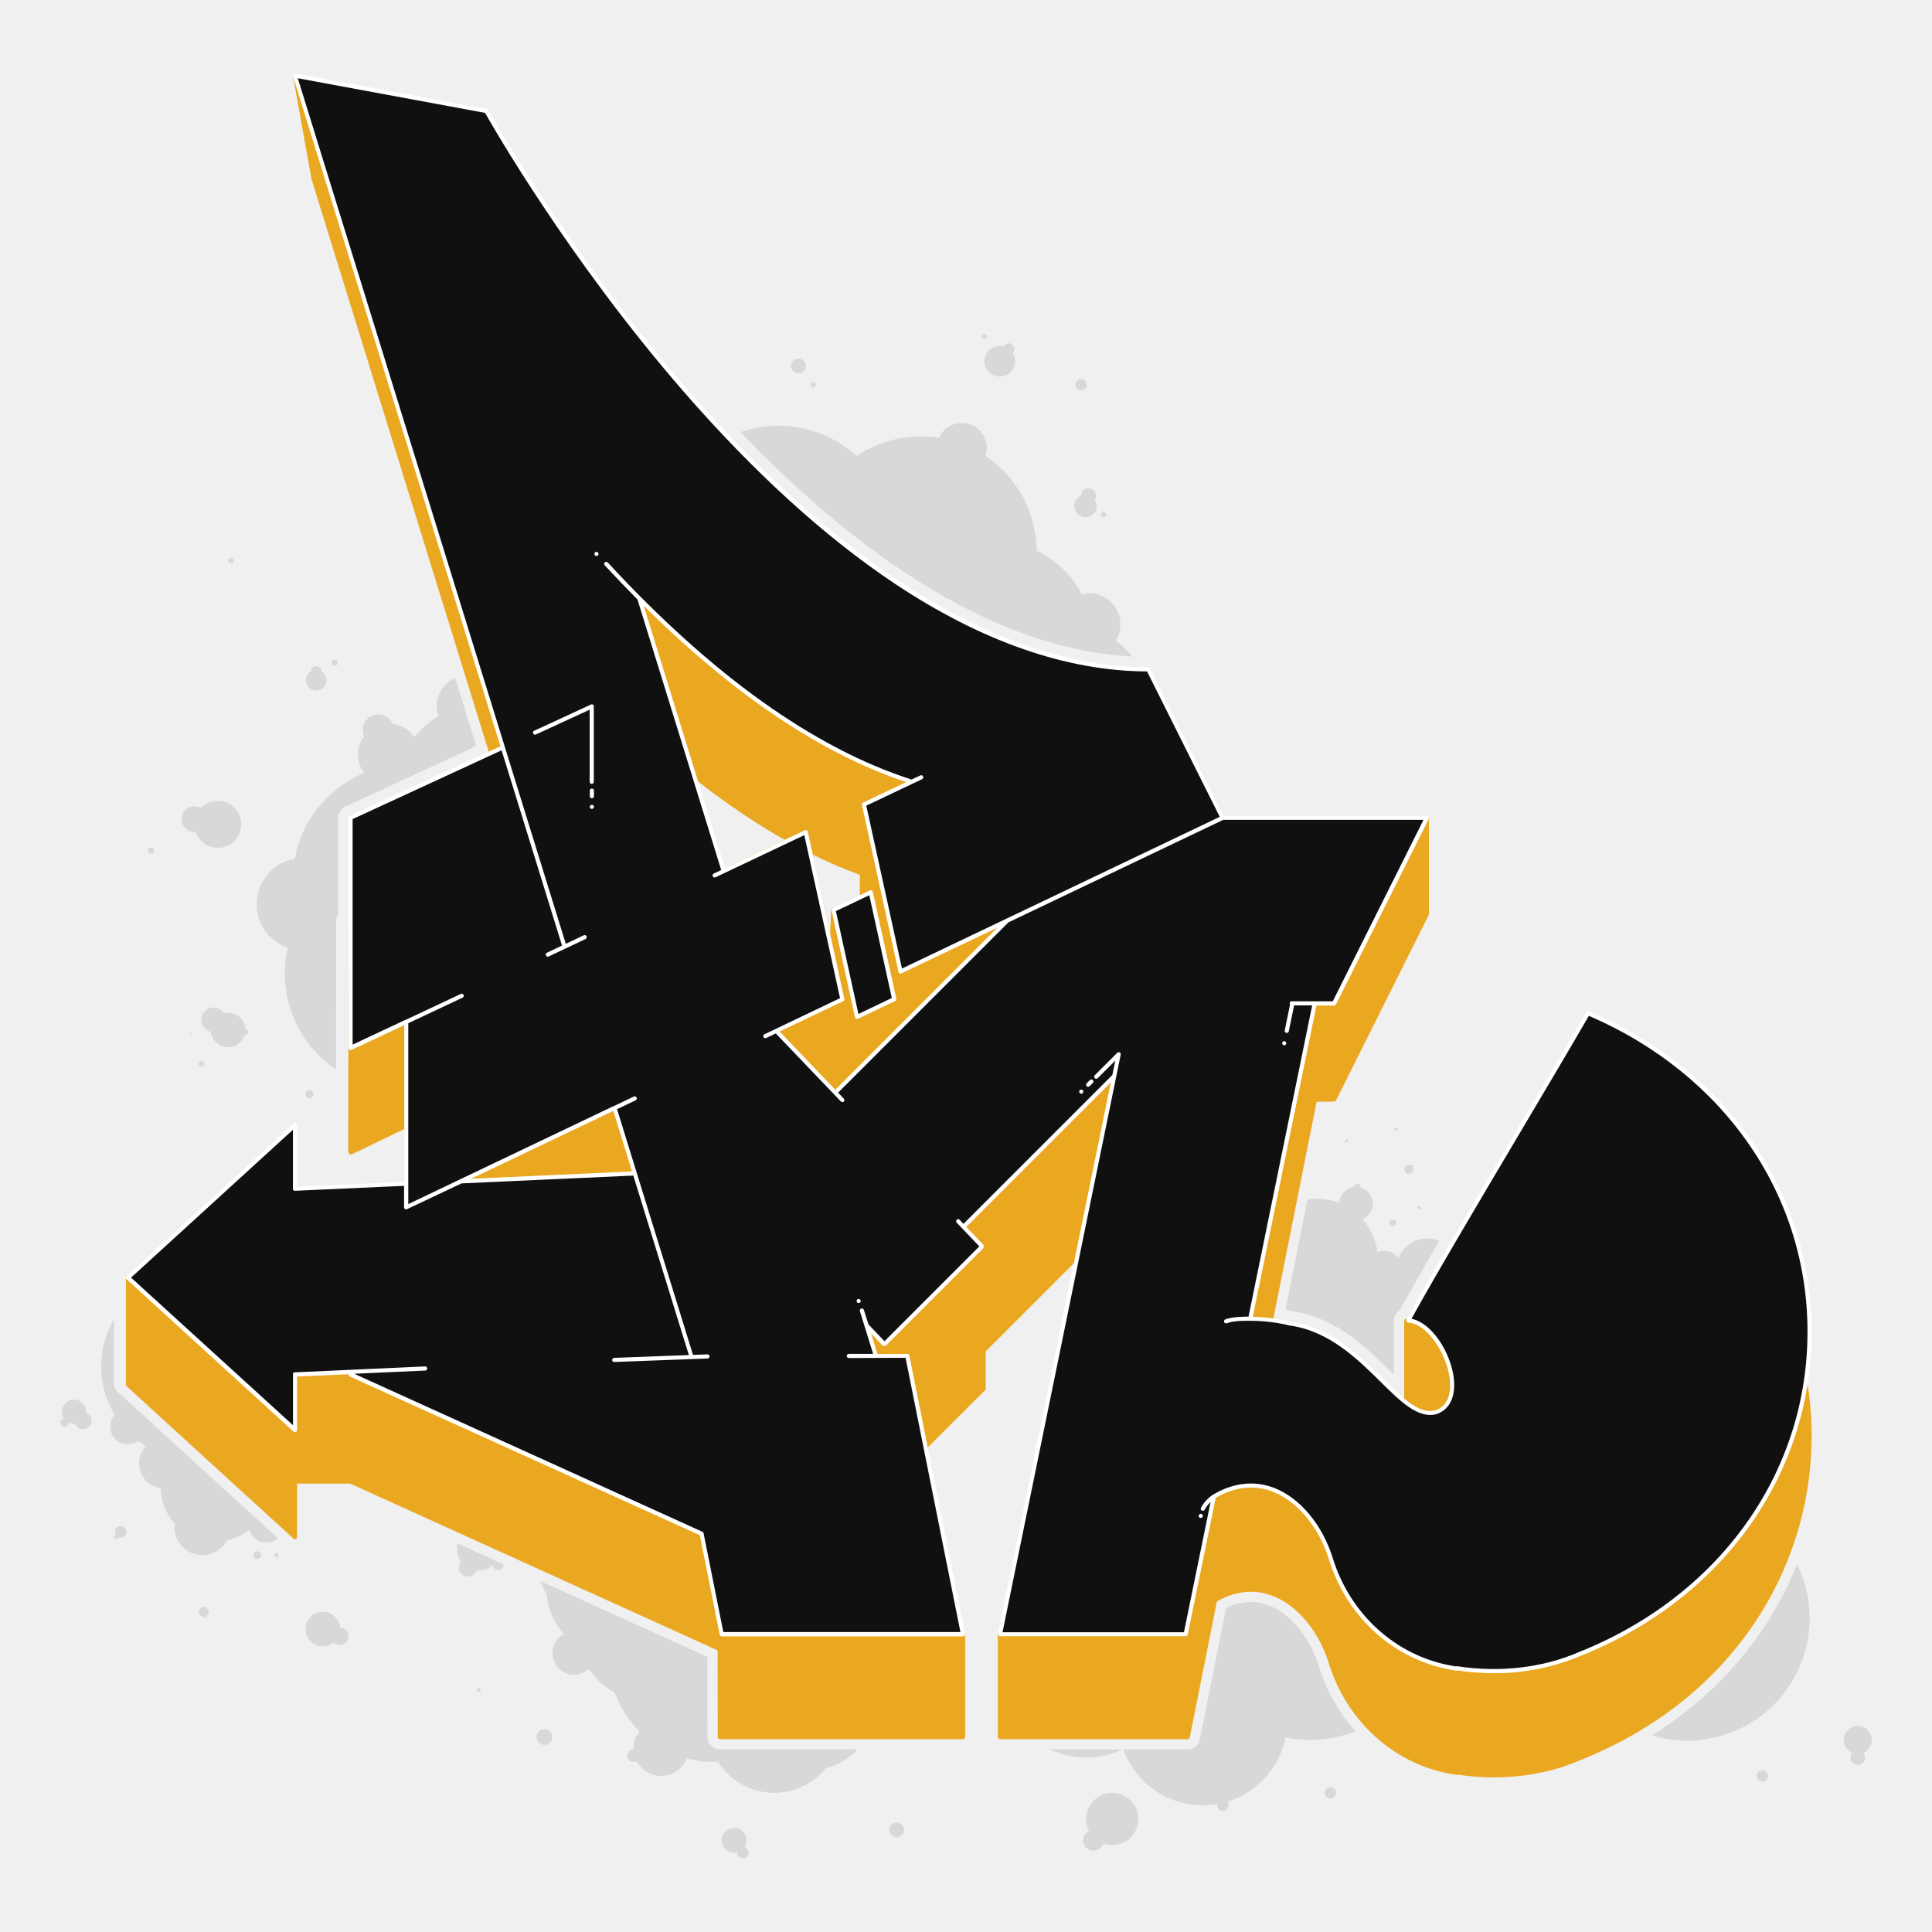
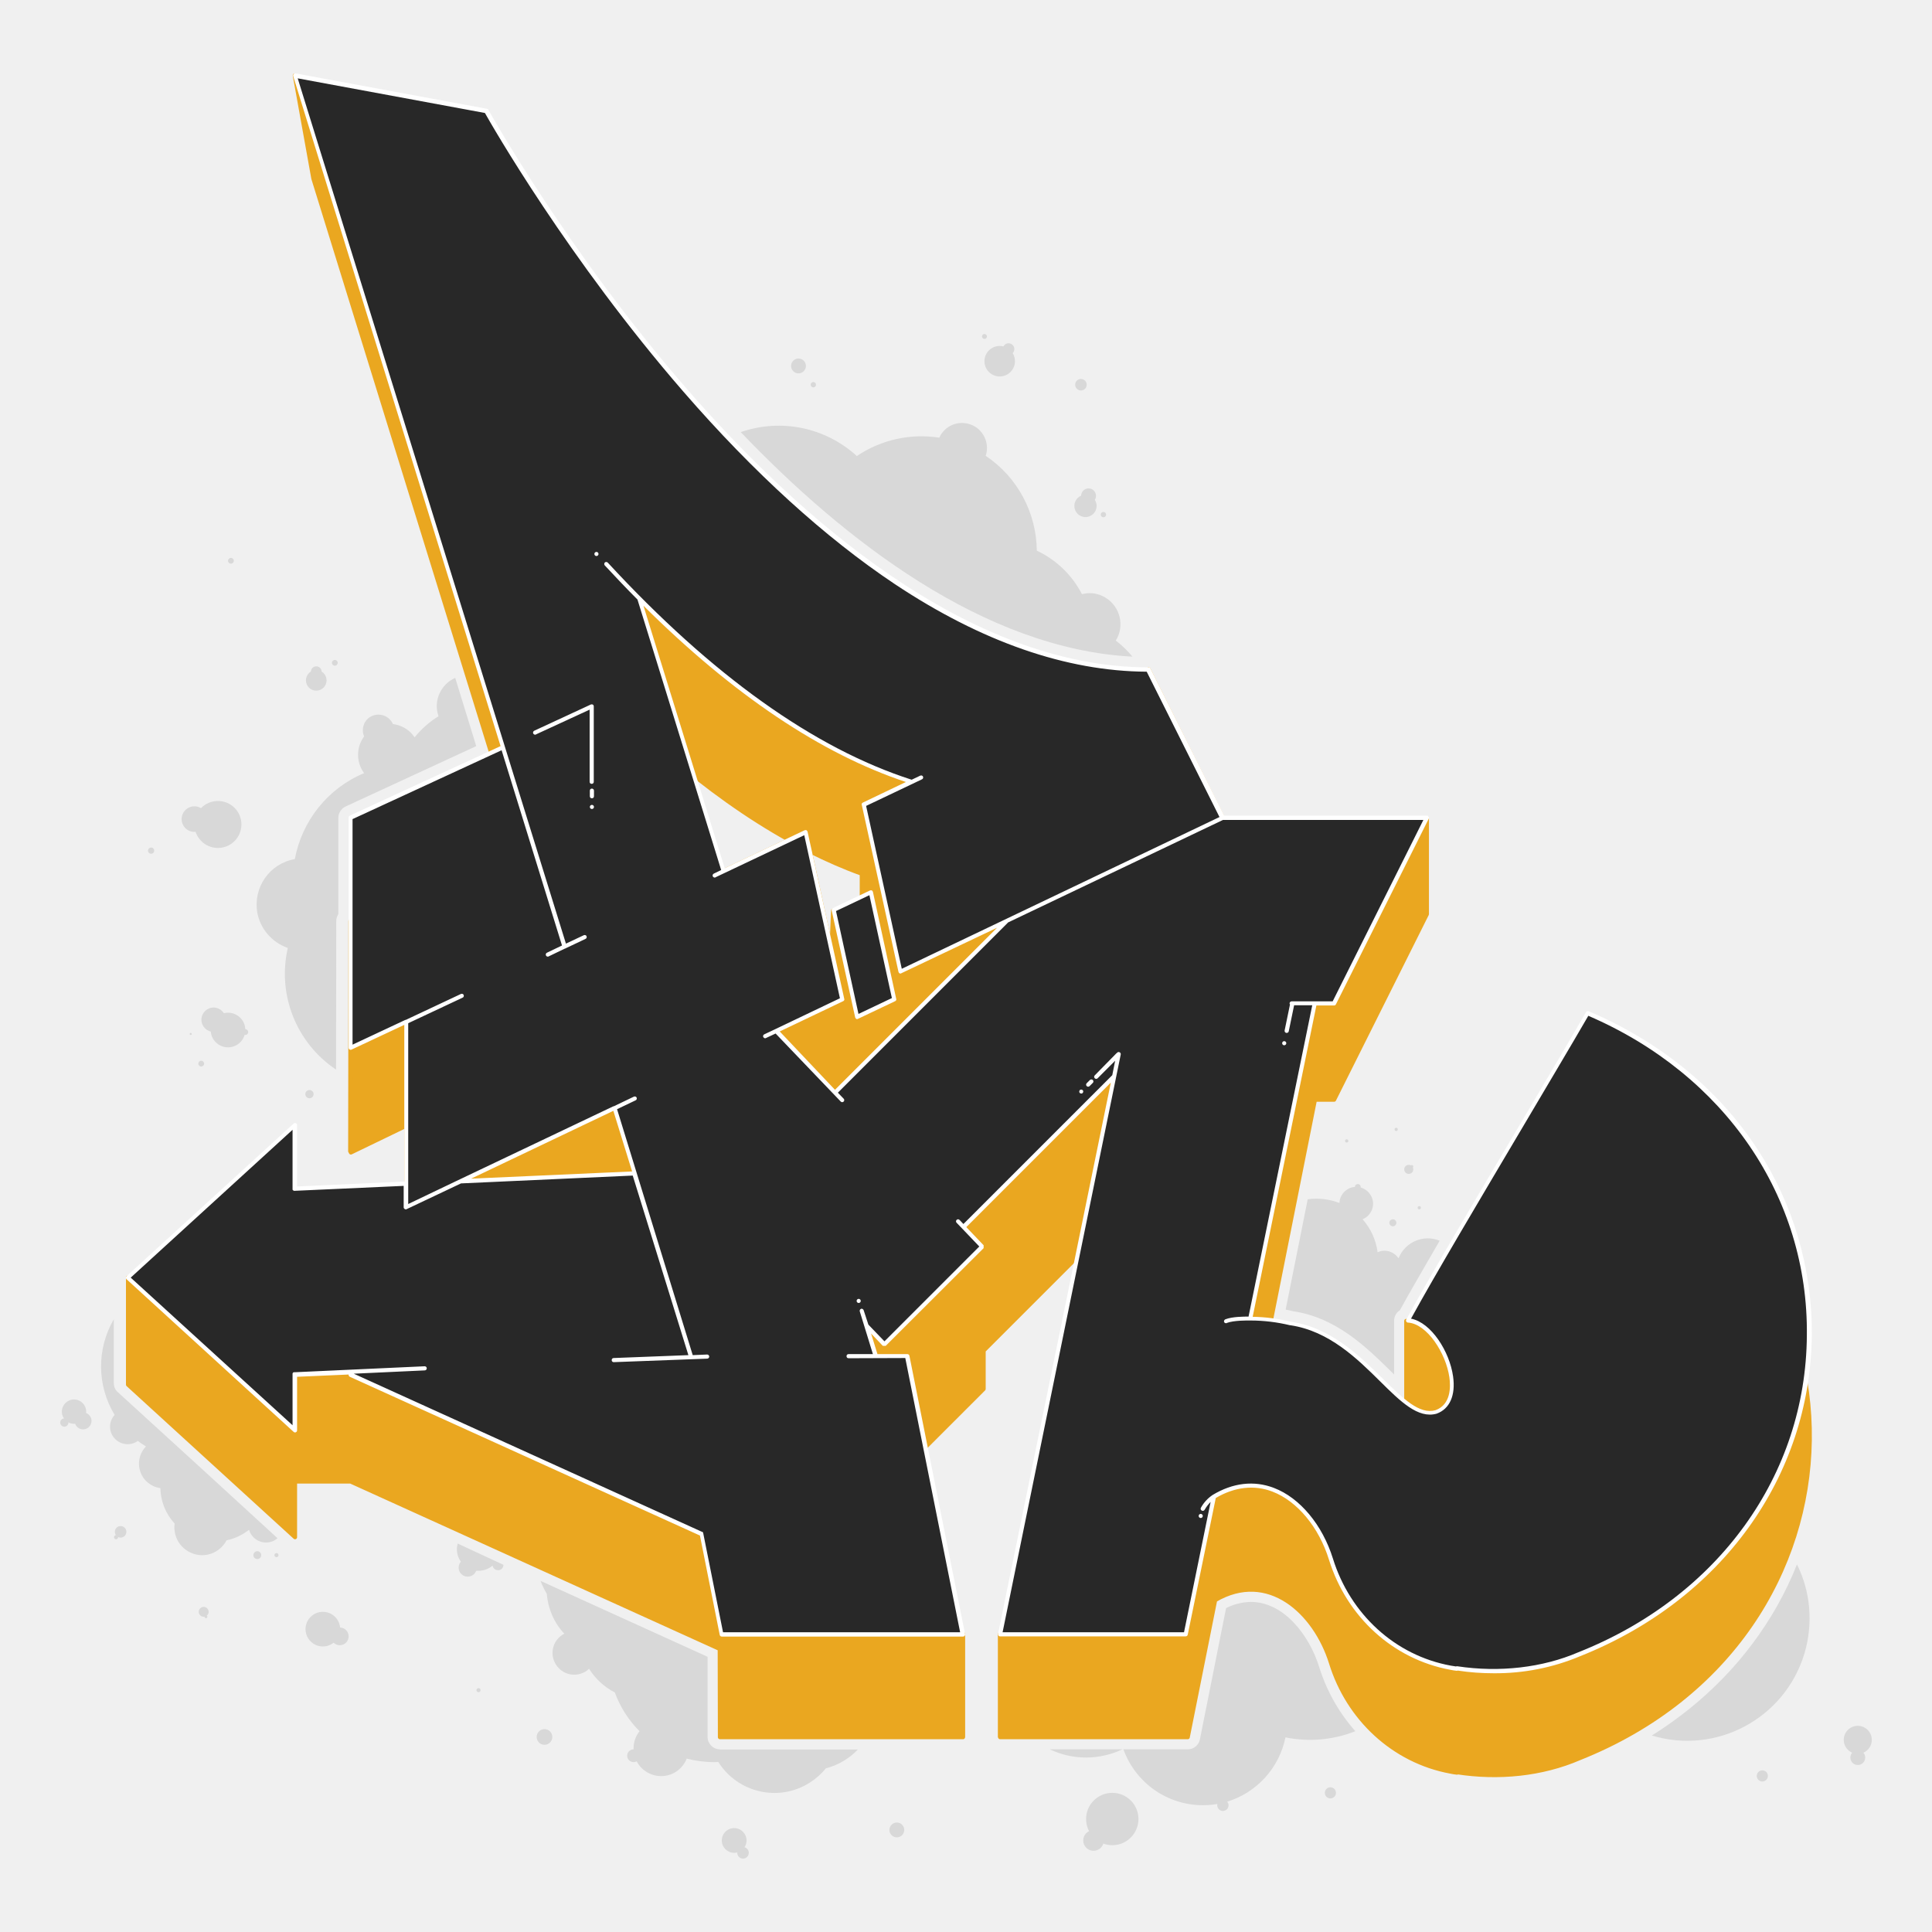
- <svg xmlns="http://www.w3.org/2000/svg" viewBox="0 0 937.11 937.11">
-   <defs>
-     <style>.a{fill:#d8d8d8;}.b{fill:#eaa720;}.c{fill:none;stroke:#eaa720;stroke-linecap:round;stroke-linejoin:round;stroke-width:2px;}.d{fill:#101010;}.e{fill:#fff;}</style>
-   </defs>
-   <circle class="a" cx="683.31" cy="567.23" r="2.16" />
-   <circle class="a" cx="688.38" cy="585.76" r="0.84" />
-   <circle class="a" cx="675.56" cy="593.08" r="1.65" />
-   <circle class="a" cx="653.23" cy="553.41" r="0.76" />
-   <circle class="a" cx="677.21" cy="547.76" r="0.76" />
-   <circle class="a" cx="684.79" cy="565.76" r="0.68" />
-   <path class="a" d="M678.31,610.28a8.13,8.13,0,0,0-10.14-2.9,29.63,29.63,0,0,0-7.33-16,8.16,8.16,0,0,0-.91-15.41,1.45,1.45,0,0,0,0-.3,1.42,1.42,0,1,0-2.84,0v0a8.15,8.15,0,0,0-7.52,7.84,29.82,29.82,0,0,0-15.39-1.76l-10.68,53.54c1.19.24,2.38.5,3.56.79,21,3.09,35.64,17.52,47.41,29.11l1.6,1.58V640.64a6,6,0,0,1,2.85-5.11c4.92-8.92,11.66-20.64,19.26-33.66a15.18,15.18,0,0,0-19.9,8.41Z" />
-   <circle class="a" cx="124.75" cy="754.31" r="1.87" />
-   <circle class="a" cx="134.1" cy="754.31" r="0.99" />
-   <circle class="a" cx="58.5" cy="743.03" r="2.81" />
-   <circle class="a" cx="56.28" cy="745.56" r="0.96" />
-   <circle class="a" cx="35.87" cy="684.72" r="5.87" />
-   <circle class="a" cx="31.24" cy="689.99" r="2.01" />
-   <circle class="a" cx="40.34" cy="689.19" r="4.11" />
-   <circle class="a" cx="98.78" cy="781.79" r="2.43" />
-   <circle class="a" cx="99.86" cy="784.21" r="0.68" />
-   <path class="a" d="M98.54,713l-41.27-37.7a6,6,0,0,1-2-4.43v-31a45.46,45.46,0,0,0,.38,46.44,8.53,8.53,0,0,0,11.35,12.61,46.68,46.68,0,0,0,3.88,2.66,11.94,11.94,0,0,0,7,20.2,26.4,26.4,0,0,0,6.9,17.25,13.45,13.45,0,0,0,25.23,8.09A26.37,26.37,0,0,0,120.92,742a8.49,8.49,0,0,0,13.81,4.06Z" />
-   <circle class="a" cx="526.54" cy="245.43" r="5.44" />
-   <circle class="a" cx="112.01" cy="271.98" r="1.4" />
-   <circle class="a" cx="153.36" cy="330" r="4.98" />
-   <circle class="a" cx="153.36" cy="325.78" r="2.63" />
-   <circle class="a" cx="162.41" cy="321.45" r="1.43" />
-   <circle class="a" cx="105.66" cy="399.86" r="11.38" />
-   <circle class="a" cx="94.28" cy="397.26" r="6.24" />
-   <circle class="a" cx="73.27" cy="412.57" r="1.52" />
-   <circle class="a" cx="110.64" cy="499.58" r="8.4" />
-   <circle class="a" cx="103.57" cy="494.65" r="5.94" />
-   <circle class="a" cx="119.04" cy="500.58" r="1.39" />
-   <circle class="a" cx="97.63" cy="515.93" r="1.39" />
-   <circle class="a" cx="92.49" cy="501.48" r="0.5" />
-   <circle class="a" cx="150.12" cy="530.74" r="2" />
-   <circle class="a" cx="527.95" cy="240.46" r="3.6" />
-   <circle class="a" cx="535.21" cy="249.57" r="1.3" />
-   <circle class="a" cx="477.48" cy="163.17" r="1.2" />
-   <circle class="a" cx="484.92" cy="175.2" r="7.44" />
-   <circle class="a" cx="489.21" cy="169.27" r="2.77" />
-   <circle class="a" cx="524.35" cy="186.6" r="2.77" />
-   <circle class="a" cx="387.26" cy="177.49" r="3.6" />
-   <circle class="a" cx="394.52" cy="186.6" r="1.3" />
-   <path class="a" d="M139.57,459.77a56,56,0,0,0,23.42,59l.09-72.12a6,6,0,0,1,1-3.3V396.65a6,6,0,0,1,3.49-5.45L231,361.92,220.75,328.8a15,15,0,0,0-8.9,14.85,15.5,15.5,0,0,0,.77,3.7A47.48,47.48,0,0,0,201,357.51a15,15,0,0,0-10.5-6.41,7.58,7.58,0,1,0-13.93,6,14.94,14.94,0,0,0,0,17.8A56.12,56.12,0,0,0,143,416.57a22.37,22.37,0,0,0-3.41,43.2Z" />
-   <path class="a" d="M549.29,318.45a48,48,0,0,0-8.1-7.77,15,15,0,0,0-12.72-22.92,14.8,14.8,0,0,0-3.74.49,47.75,47.75,0,0,0-21.91-21.15,55.93,55.93,0,0,0-24.81-46,12.11,12.11,0,0,0-22.53-8.81,56.21,56.21,0,0,0-40,8.93,56,56,0,0,0-56.3-11.61C409.41,262,477.37,314.83,549.29,318.45Z" />
-   <circle class="a" cx="645.32" cy="869.63" r="2.74" />
-   <circle class="a" cx="854.77" cy="861.4" r="2.74" />
-   <circle class="a" cx="901.09" cy="843.94" r="6.79" />
-   <circle class="a" cx="901.09" cy="852.5" r="3.56" />
-   <circle class="a" cx="539.49" cy="882.3" r="12.67" />
-   <circle class="a" cx="530.36" cy="892.65" r="5.04" />
-   <circle class="a" cx="434.95" cy="887.61" r="3.56" />
-   <circle class="a" cx="156.59" cy="790.2" r="8.41" />
-   <circle class="a" cx="164.79" cy="793.65" r="4.29" />
-   <circle class="a" cx="264.08" cy="842.54" r="3.81" />
-   <circle class="a" cx="356.1" cy="892.65" r="6.04" />
-   <circle class="a" cx="360.38" cy="898.69" r="2.78" />
-   <circle class="a" cx="232.13" cy="819.76" r="1" />
-   <path class="a" d="M509.22,848.54a41,41,0,0,0,35.17,0Z" />
-   <path class="a" d="M639.81,808.39c-4.69-15.11-17-31.37-33.11-31.37a27.28,27.28,0,0,0-12,3L582,843.71a6,6,0,0,1-5.89,4.83H544.88a41,41,0,0,0,38.54,27.11,41.92,41.92,0,0,0,7.13-.63,2.59,2.59,0,0,0-.08.63,2.74,2.74,0,1,0,4.82-1.76,41,41,0,0,0,28.28-31.15,59.37,59.37,0,0,0,33.86-3A84.81,84.81,0,0,1,639.81,808.39Z" />
-   <path class="a" d="M349.17,848.54a6,6,0,0,1-6-6l-.05-38.88-81-36.75a31.74,31.74,0,0,0,3,6.19,32,32,0,0,0,8.5,19.39,10.52,10.52,0,1,0,12.06,17A32.22,32.22,0,0,0,298.16,821a51,51,0,0,0,12,18.75,13.29,13.29,0,0,0-2.89,8.29c0,.15,0,.3,0,.45h0a3.07,3.07,0,1,0,0,6.14,3,3,0,0,0,1.51-.42,13.34,13.34,0,0,0,24.26-1.3,51.44,51.44,0,0,0,13.16,1.72c.7,0,1.4,0,2.09-.06a32.15,32.15,0,0,0,52.24,3.09A32.2,32.2,0,0,0,416,848.54Z" />
-   <path class="a" d="M222,748.69a10.32,10.32,0,0,0-.36,2.68,10.46,10.46,0,0,0,1.93,6.06,4.42,4.42,0,1,0,7.51,4.41c.36,0,.72,0,1.08,0A10.48,10.48,0,0,0,239,759.3a2.69,2.69,0,0,0,5.34-.43h0Z" />
-   <path class="a" d="M861.88,779.11c-14.38,25.37-35,46.62-60.67,62.66a59.4,59.4,0,0,0,70.46-83.06A167.43,167.43,0,0,1,861.88,779.11Z" />
-   <path class="b" d="M770.26,541.92c-14.69,25.56-44.92,75.84-67.27,114.15l-9.67-11.53-7.89-3.9H682.1v41.49a4.62,4.62,0,0,1,1,0l4.16,1.36c-1.51,2.69-2.9,5.2-4.16,7.49,16,1.09,30.82,38.19,13.6,44.45-18,5.07-34.8-37.72-70.63-42.87h0a80.19,80.19,0,0,0-19.57-2.4l31.31-156.88h9.3l45-90v-46.6L665.76,410l-4.42,33.24H585.72l7.36-3.51L575.69,405l17.39-8.3-36-72-76.63,36.4C391.45,330.36,313.1,239,266,173.2L245,103.83,161.65,88.42,143.08,36.65l9,50L252.14,409.91l-83.06,36.71-.15,112,.21.41,27.94-13v80.1l-54,2.45V597.68l-40.5,37-12.3,10.8L61.32,619v51.91l41.26,37.7,40.5,37v-27h27l179,81.23.06,42.75H468.06V792.45l-15.11,0-22-72.73,45.4-45.38-9.07-9.5h0l9.07,9.5.72-.74V655.09l57-57L494.32,792.49l-10.22,0,0,50h0l0,.12h92l13.27-66.48c25.7-15,48.53,5.83,56.21,30.55,8.35,26.92,30.29,47.63,58,52.72,1,.19,2.05.36,3.07.52l0-.19c20.12,3.1,41.08,1.09,59.38-6.83h0C912.78,794.38,915.73,603.84,770.26,541.92ZM400.14,489.25l-.1-.47,3.31-1.58v.42ZM344.28,707.6l-3.2-1.45v-8.89Zm78.64-239.74-.52-2.4-.93.45-18.12-24.33v19.26l-10.53-48.1a231.53,231.53,0,0,0,25.24,10.9v14.67l2.26.82,7.84,35.76Zm-40.13-60.42-40.32,19.15L324.17,366C342.81,381.92,362.44,396.13,382.79,407.44ZM268.22,461.86,257.33,467V426.67Zm27,120,15,15.71,7.13,23-114.2,5.19ZM390,584,377.5,542.63l27.85-13.29,4.23,2.41,26.7-15-.17-5.62.69,3.15,102.28-48.82v1l-.32-.32L405.12,599.8Z" />
-   <path class="c" d="M476.39,674.39l.72-.74V655.09l57-57L494.32,792.49l-9.23,0,0,50h0l0,.11h91l13.27-66.48c25.7-15,48.53,5.83,56.21,30.55,8.35,26.92,30.29,47.63,58,52.72,1,.19,2.05.36,3.07.52l0-.19c20.12,3.1,41.08,1.09,59.38-6.83h0c146.75-58.45,149.7-249,4.23-310.91-14.69,25.56-44.92,75.84-67.27,114.15l-9.67-11.53-7.89-3.9H682.1v41.49a4.62,4.62,0,0,1,1,0l4.16,1.36c-1.51,2.69-2.9,5.2-4.16,7.49,16,1.09,30.82,38.19,13.6,44.45-18,5.07-34.8-37.72-70.63-42.87h0a80.19,80.19,0,0,0-19.57-2.4l31.31-156.88h9.3l45-90v-46.6L665.76,410l-4.42,33.24H585.72l7.36-3.51L575.69,405l17.39-8.3-36-72-76.63,36.4C391.45,330.36,313.1,239,266,173.2L245,103.83,161.65,88.42,143.08,36.65l9,50L252.14,409.91l-82,36.71-.15,112,.21.41,26.89-13v80.1l-54,2.45V597.68l-40.5,37-12.3,10.8L62.08,619.7v51.92l40.5,37,40.5,37v-27h27l179,81.23.06,42.75H467.08V792.45l-14.13,0-22-72.73,45.4-45.38M400.14,489.25l-.1-.47,3.31-1.58v.42ZM344.28,707.6l-3.2-1.45v-8.89Zm78.64-239.74-.52-2.4-.93.45-17.35-24.33-.77,19.26-10.53-48.1a231.53,231.53,0,0,0,25.24,10.9v14.67l2.26.82,7.84,35.76Zm-40.13-60.42-40.32,19.15L324.17,366C342.81,381.92,362.44,396.13,382.79,407.44ZM268.22,461.86,257.33,467V426.67Zm27,120,15,15.71,7.13,23-114.2,5.19ZM390,584,377.5,542.63l27.85-13.29,4.23,2.41,26.7-15-.17-5.62.69,3.15,102.28-48.82v1l-.32-.32L405.12,599.8Z" />
-   <path class="d" d="M770.26,491.44c-20,34.72-68.57,115-87.18,149,16,1.08,30.82,38.18,13.6,44.44-18,5.07-34.8-37.72-70.63-42.87h0a80,80,0,0,0-19.66-2.4l31.29-153h9.41l45-90h-99l-36-72C386.08,324.65,236,53.83,236,53.83L143.08,36.65,244,362.55l-73.88,34.1v112l27-12.7v78.28l-54,2.46V545.76l-40.5,37-40.5,37,81,73.95v-27l27-1.23v1.23L340.33,743.9l9.75,48.75h117l-27-135H424.86l-4.61-14.74,8.68,9.09,47.46-47.45-9.07-9.5,73.14-73.14L485.08,792.65h90l13.65-66.74c25.95-15.63,49.08,5.31,56.81,30.23,8.35,26.91,30.29,47.62,58,52.71,1,.19,2.05.36,3.07.52l0-.18c20.12,3.09,41.08,1.09,59.38-6.84h0C912.78,743.9,915.73,553.37,770.26,491.44ZM223.61,573l74.48-35.55,9.82,31.72Zm181.51-43L376.5,500l32.08-15.31-17.76-81.08L351.28,422.4,309.89,290.05c39.31,39.55,84.51,73.87,132.35,89.15l-23.2,11,17.76,81,51.75-24.7Z" />
-   <polygon class="d" points="422.4 432.79 404.33 441.37 415.7 493.26 433.76 484.64 422.4 432.79" />
-   <path class="e" d="M287.62,341.8a1,1,0,0,0-1-.06l-27.44,12.67a1,1,0,1,0,.84,1.81l26-12v35a1,1,0,0,0,2,0V342.65A1,1,0,0,0,287.62,341.8Z" />
-   <path class="e" d="M852.32,557.2c-18.86-28.91-47.11-52-81.67-66.68a1,1,0,0,0-1.26.43c-7.79,13.55-20,34.21-33,56.08-20.07,33.85-42.83,72.22-54.17,93a1,1,0,0,0,.8,1.47c9.29.64,18.42,14.79,20.08,26.54.68,4.8.71,13.26-6.68,16-7.83,2.2-15.59-5.46-25.42-15.14-11.28-11.12-25.32-25-44.8-27.76h0a81.63,81.63,0,0,0-18.55-2.39l30.89-151h8.59a1,1,0,0,0,.9-.56l45-90a1,1,0,0,0-.05-1,1,1,0,0,0-.85-.47H593.7L558,324.2a1,1,0,0,0-.9-.55c-88,0-170.29-73.44-223.88-135C275,121.76,237.26,54,236.88,53.35l0,0c0-.06-.09-.11-.13-.16a1.42,1.42,0,0,0-.13-.12.6.6,0,0,0-.16-.08.56.56,0,0,0-.2-.08.05.05,0,0,0,0,0L143.26,35.66a1,1,0,0,0-.93.32,1,1,0,0,0-.2,1L242.74,362l-73.08,33.73a1,1,0,0,0-.58.91v111.7a1,1,0,0,0,1,1,1.07,1.07,0,0,0,.43-.09l25.57-12v76l-52,2.36V545.76a1,1,0,0,0-.59-.91,1,1,0,0,0-1.08.17l-81,74a1,1,0,0,0,0,1.47l81,73.95a1,1,0,0,0,.67.26,1,1,0,0,0,.41-.09,1,1,0,0,0,.59-.91v-26l25-1.13v.18a1,1,0,0,0,.59.91l169.78,77,9.65,48.24a1,1,0,0,0,1,.81h117a1,1,0,0,0,.78-.37,1,1,0,0,0,.2-.83l-27-135a1,1,0,0,0-1-.8h0l-14.48.05-3.09-10,5.7,6h1.43l47.46-47.44v-1.4l-8.4-8.79,70.1-70.1L484.1,792.45a1,1,0,0,0,1,1.2h90a1,1,0,0,0,1-.8l13.56-66.29c9.14-5.39,18.66-6.46,27.54-3.08,12,4.58,22.54,17.21,27.42,32.95,8.65,27.87,31.18,48.33,58.79,53.41,1,.19,2.06.36,3.09.52a.94.94,0,0,0,.62-.1,118.1,118.1,0,0,0,17.45,1.3,106,106,0,0,0,41.87-8.28C834.89,776,877.93,716.43,878.73,647.79A161.68,161.68,0,0,0,852.32,557.2ZM765.64,801.43c-17.38,7.53-38.27,9.94-58.83,6.77a1,1,0,0,0-.58.1c-.83-.13-1.66-.28-2.49-.43-26.89-4.94-48.82-24.88-57.25-52-5.06-16.32-16-29.43-28.61-34.22-9.61-3.66-19.86-2.47-29.66,3.43a17.7,17.7,0,0,0-5.68,6.22,1,1,0,1,0,1.75,1,16.6,16.6,0,0,1,2.9-3.79l-12.92,63.2h-88L543.6,511.56a1,1,0,0,0-.78-1.18,1,1,0,0,0-1.06.5,1.37,1.37,0,0,0-.2.13L531,521.57a1,1,0,0,0,0,1.41,1,1,0,0,0,.71.3,1,1,0,0,0,.71-.3l8.55-8.55-1.43,7-72.21,72.21-1.87-2a1,1,0,0,0-1.42,0,1,1,0,0,0,0,1.41l2.6,2.72h0l8.38,8.78-46,46-7.76-8.13L419,635.37a1,1,0,0,0-1.25-.66,1,1,0,0,0-.66,1.25l6.42,20.75-11.8,0a1,1,0,0,0,0,2h0l27.54-.1,26.6,133h-115l-9.59-47.95a.15.15,0,0,0,0-.07.64.64,0,0,0-.08-.19.86.86,0,0,0-.1-.16.46.46,0,0,0-.12-.12.75.75,0,0,0-.18-.13l-.06,0L171.83,666.34l34.45-1.56a1,1,0,0,0-.09-2L143,665.65a1,1,0,0,0-.17,0,1.17,1.17,0,0,0-.2,0l-.15.1a1.67,1.67,0,0,0-.16.12,1.3,1.3,0,0,0-.1.15.75.75,0,0,0-.1.17.65.65,0,0,0,0,.2.85.85,0,0,0,0,.17v24.73L63.57,619.7,142.08,548v28.64s0,0,0,0a1.46,1.46,0,0,0,0,.2.94.94,0,0,0,0,.16,1.22,1.22,0,0,0,.12.19l.1.12a.72.72,0,0,0,.2.14l.11.07a1,1,0,0,0,.38.08h0l53-2.41v10.41a1,1,0,0,0,.47.84.94.94,0,0,0,.53.16.91.91,0,0,0,.43-.1L223.86,574l83.32-3.79,26.95,87.06-36.2,1.36a1,1,0,0,0-1,1,1,1,0,0,0,1,1h0l45.29-1.7a1,1,0,1,0-.08-2l-7,.26L299.3,538l9-4.31a1,1,0,0,0-.86-1.81l-9.82,4.69-.06,0-.07,0-74.35,35.48h0l-25.1,12V496.31l26.36-12.41a1,1,0,0,0-.85-1.81l-26.78,12.6-.08,0h-.07l-25.58,12V397.29l72.26-33.35,29.31,94.7-7.32,3.48a1,1,0,0,0,.43,1.91,1.12,1.12,0,0,0,.43-.1l7.9-3.75.08,0a.92.92,0,0,0,.35-.19l9.54-4.53a1,1,0,0,0,.47-1.33,1,1,0,0,0-1.33-.48l-8.72,4.15-130-419.85,90.84,16.8c3.22,5.72,40.35,70.85,96.3,135.17,34.25,39.37,68.75,70.75,102.55,93.26,42.1,28,83.22,42.34,122.24,42.49l35.27,70.53L437.5,469.79l-17.31-79,27.08-12.86a1,1,0,0,0-.86-1.81l-4.24,2c-47.28-15.19-96.87-50.61-147.39-105.29a1,1,0,0,0-1.47,1.36q8,8.61,15.89,16.58L349.82,422l-3.55,1.69a1,1,0,1,0,.86,1.8l43-20.41,17.33,79.07-31.37,15h0l-5.32,2.54a1,1,0,0,0,.43,1.9,1.07,1.07,0,0,0,.43-.09l4.67-2.23,31.58,33a1,1,0,0,0,.72.31,1,1,0,0,0,.69-.28,1,1,0,0,0,0-1.41L406.52,530l82.62-82.62,104.17-49.71h97.15l-44,88H626.53a1,1,0,0,0-.8,1.57l-2.58,12.6a1,1,0,0,0,.78,1.17l.2,0a1,1,0,0,0,1-.8l2.57-12.57h8.77l-30.88,151c-2.15,0-7.8,0-11.18,1.31a1,1,0,1,0,.72,1.86c3.43-1.33,9.86-1.19,11.06-1.16h0a.75.75,0,0,0,.21,0h.3A79.7,79.7,0,0,1,625.8,643a1.07,1.07,0,0,0,.25,0c18.76,2.76,32.49,16.3,43.53,27.18C679.47,680,688,688.39,697,685.85c6.42-2.33,9.35-8.94,8.05-18.13-1.71-12.13-10.62-26.11-20.41-28.05,11.55-21,33.78-58.47,53.44-91.62,12.73-21.47,24.77-41.76,32.58-55.34,66.23,28.54,106.84,87.87,106.05,155.06C875.94,715.58,833.38,774.45,765.64,801.43ZM297.48,538.84l9.09,29.37-78.08,3.55Zm80.7-38.52L409,485.61a1,1,0,0,0,.55-1.12L391.8,403.41a1,1,0,0,0-.54-.68,1,1,0,0,0-.87,0l-38.75,18.4L312.23,293.81c43.53,43.16,86.26,71.88,127.33,85.55l-20.94,9.95a1,1,0,0,0-.55,1.12l17.75,81a1,1,0,0,0,.54.69,1.13,1.13,0,0,0,.44.1,1,1,0,0,0,.43-.1L483.73,450l-78.59,78.59Z" />
-   <circle class="e" cx="287.08" cy="391.37" r="1" />
-   <circle class="e" cx="416.49" cy="631.04" r="1" />
-   <path class="e" d="M524.2,528.52a1,1,0,0,0,.53,1.93,1,1,0,0,0,.7-1.23A1,1,0,0,0,524.2,528.52Z" />
-   <circle class="e" cx="622.91" cy="506.02" r="1" />
-   <circle class="e" cx="289.32" cy="268.68" r="1" />
-   <path class="e" d="M287.08,382.46a1,1,0,0,0-1,1v2.74a1,1,0,0,0,2,0v-2.74A1,1,0,0,0,287.08,382.46Z" />
-   <path class="e" d="M528.71,523.83l-1.6,1.6a1,1,0,0,0,0,1.41,1,1,0,0,0,1.41,0l1.6-1.6a1,1,0,0,0-1.41-1.41Z" />
-   <circle class="e" cx="582.42" cy="735.28" r="1" />
-   <path class="e" d="M423.37,432.58a1,1,0,0,0-.53-.69,1,1,0,0,0-.87,0l-18.07,8.58a1,1,0,0,0-.55,1.11l11.37,51.9a1,1,0,0,0,.54.68,1,1,0,0,0,.44.1,1,1,0,0,0,.43-.09l18.06-8.62a1,1,0,0,0,.55-1.12Zm-7,59.24-10.93-49.89,16.21-7.7,10.92,49.85Z" />
+ <svg xmlns="http://www.w3.org/2000/svg" version="1.1" id="Layer_1" x="0px" y="0px" viewBox="0 0 937.1 937.1" style="enable-background:new 0 0 937.1 937.1;" xml:space="preserve">
+   <style type="text/css">
+ 	.st0{fill:#D8D8D8;}
+ 	.st1{fill:#EAA720;}
+ 	.st2{fill:none;stroke:#EAA720;stroke-width:2;stroke-linecap:round;stroke-linejoin:round;}
+ 	.st3{fill:#282828;}
+ 	.st4{fill:#FFFFFF;}
+ </style>
+   <circle class="st0" cx="683.3" cy="567.2" r="2.2" />
+   <circle class="st0" cx="688.4" cy="585.8" r="0.8" />
+   <circle class="st0" cx="675.6" cy="593.1" r="1.7" />
+   <circle class="st0" cx="653.2" cy="553.4" r="0.8" />
+   <circle class="st0" cx="677.2" cy="547.8" r="0.8" />
+   <circle class="st0" cx="684.8" cy="565.8" r="0.7" />
+   <path class="st0" d="M678.3,610.3c-2.2-3.3-6.5-4.6-10.1-2.9c-0.8-6-3.3-11.5-7.3-16c4.2-1.7,6.2-6.5,4.5-10.6  c-1-2.3-2.9-4.1-5.4-4.8c0-0.1,0-0.2,0-0.3c0-0.8-0.6-1.4-1.4-1.4c-0.8,0-1.4,0.6-1.4,1.4l0,0l0,0c-4.1,0.3-7.4,3.7-7.5,7.8  c-4.9-1.9-10.2-2.5-15.4-1.8l-10.7,53.5c1.2,0.2,2.4,0.5,3.6,0.8c21,3.1,35.6,17.5,47.4,29.1l1.6,1.6v-26.1c0-2.1,1.1-4,2.8-5.1  c4.9-8.9,11.7-20.6,19.3-33.7c-7.7-3.2-16.6,0.5-19.8,8.2C678.3,610.2,678.3,610.2,678.3,610.3L678.3,610.3z" />
+   <circle class="st0" cx="124.8" cy="754.3" r="1.9" />
+   <circle class="st0" cx="134.1" cy="754.3" r="1" />
+   <circle class="st0" cx="58.5" cy="743" r="2.8" />
+   <circle class="st0" cx="56.3" cy="745.6" r="1" />
+   <circle class="st0" cx="35.9" cy="684.7" r="5.9" />
+   <circle class="st0" cx="31.2" cy="690" r="2" />
+   <circle class="st0" cx="40.3" cy="689.2" r="4.1" />
+   <circle class="st0" cx="98.8" cy="781.8" r="2.4" />
+   <circle class="st0" cx="99.9" cy="784.2" r="0.7" />
+   <path class="st0" d="M98.5,713l-41.3-37.7c-1.3-1.1-2-2.7-2-4.4v-31c-8.4,14.4-8.2,32.2,0.4,46.4c-3.2,3.5-2.9,8.9,0.6,12  c3,2.7,7.5,2.9,10.7,0.6c1.2,1,2.5,1.8,3.9,2.7c-4.6,4.7-4.5,12.3,0.2,16.9c1.9,1.8,4.3,3,6.8,3.3c0.1,6.4,2.6,12.5,6.9,17.2  c-1,7.4,4.1,14.1,11.5,15.2c5.6,0.8,11.1-2.1,13.7-7.1c4-0.8,7.7-2.6,10.9-5.1c1.3,4.5,6,7.1,10.5,5.9c1.2-0.3,2.4-1,3.3-1.8  L98.5,713z" />
+   <circle class="st0" cx="526.5" cy="245.4" r="5.4" />
+   <circle class="st0" cx="112" cy="272" r="1.4" />
+   <circle class="st0" cx="153.4" cy="330" r="5" />
+   <circle class="st0" cx="153.4" cy="325.8" r="2.6" />
+   <circle class="st0" cx="162.4" cy="321.5" r="1.4" />
+   <circle class="st0" cx="105.7" cy="399.9" r="11.4" />
+   <circle class="st0" cx="94.3" cy="397.3" r="6.2" />
+   <circle class="st0" cx="73.3" cy="412.6" r="1.5" />
+   <circle class="st0" cx="110.6" cy="499.6" r="8.4" />
+   <circle class="st0" cx="103.6" cy="494.6" r="5.9" />
+   <circle class="st0" cx="119" cy="500.6" r="1.4" />
+   <circle class="st0" cx="97.6" cy="515.9" r="1.4" />
+   <circle class="st0" cx="92.5" cy="501.5" r="0.5" />
+   <circle class="st0" cx="150.1" cy="530.7" r="2" />
+   <circle class="st0" cx="528" cy="240.5" r="3.6" />
+   <circle class="st0" cx="535.2" cy="249.6" r="1.3" />
+   <circle class="st0" cx="477.5" cy="163.2" r="1.2" />
+   <circle class="st0" cx="484.9" cy="175.2" r="7.4" />
+   <circle class="st0" cx="489.2" cy="169.3" r="2.8" />
+   <circle class="st0" cx="524.3" cy="186.6" r="2.8" />
+   <circle class="st0" cx="387.3" cy="177.5" r="3.6" />
+   <circle class="st0" cx="394.5" cy="186.6" r="1.3" />
+   <path class="st0" d="M139.6,459.8c-5.2,22.6,4.1,46.1,23.4,59l0.1-72.1c0-1.2,0.4-2.3,1-3.3v-46.7c0-2.3,1.4-4.5,3.5-5.5l63.4-29.3  l-10.2-33.1c-5.8,2.6-9.4,8.5-8.9,14.9c0.1,1.3,0.4,2.5,0.8,3.7c-4.4,2.7-8.3,6.2-11.6,10.2c-2.4-3.5-6.2-5.9-10.5-6.4  c-1.7-3.8-6.1-5.6-10-4s-5.6,6.1-4,10l0,0c-3.9,5.3-3.9,12.5,0,17.8c-17.5,7.3-30.1,23-33.6,41.7c-12.2,2.1-20.3,13.7-18.2,25.9  C126.2,450.5,131.9,457.1,139.6,459.8L139.6,459.8z" />
+   <path class="st0" d="M549.3,318.5c-2.4-2.9-5.1-5.5-8.1-7.8c4.4-7,2.2-16.3-4.8-20.7c-2.4-1.5-5.1-2.3-7.9-2.3  c-1.3,0-2.5,0.2-3.7,0.5c-4.8-9.3-12.5-16.7-21.9-21.1c-0.2-18.5-9.4-35.7-24.8-46c2.1-6.3-1.3-13.2-7.6-15.3  c-5.9-2-12.4,0.8-14.9,6.5c-14-2.2-28.3,1-40,8.9c-15.2-13.9-36.8-18.4-56.3-11.6C409.4,262,477.4,314.8,549.3,318.5z" />
+   <circle class="st0" cx="645.3" cy="869.6" r="2.7" />
+   <circle class="st0" cx="854.8" cy="861.4" r="2.7" />
+   <circle class="st0" cx="901.1" cy="843.9" r="6.8" />
+   <circle class="st0" cx="901.1" cy="852.5" r="3.6" />
+   <circle class="st0" cx="539.5" cy="882.3" r="12.7" />
+   <circle class="st0" cx="530.4" cy="892.7" r="5" />
+   <circle class="st0" cx="435" cy="887.6" r="3.6" />
+   <circle class="st0" cx="156.6" cy="790.2" r="8.4" />
+   <circle class="st0" cx="164.8" cy="793.7" r="4.3" />
+   <circle class="st0" cx="264.1" cy="842.5" r="3.8" />
+   <circle class="st0" cx="356.1" cy="892.7" r="6" />
+   <circle class="st0" cx="360.4" cy="898.7" r="2.8" />
+   <circle class="st0" cx="232.1" cy="819.8" r="1" />
+   <path class="st0" d="M509.2,848.5c11.1,5.3,24,5.3,35.2,0H509.2z" />
+   <path class="st0" d="M639.8,808.4c-4.7-15.1-17-31.4-33.1-31.4c-4.2,0.1-8.3,1.1-12,3L582,843.7c-0.6,2.8-3,4.8-5.9,4.8h-31.2  c5.9,16.3,21.3,27.1,38.5,27.1c2.4,0,4.8-0.2,7.1-0.6c-0.1,0.2-0.1,0.4-0.1,0.6c0,1.5,1.2,2.8,2.7,2.8c1.5,0,2.8-1.2,2.8-2.7  c0-0.7-0.2-1.3-0.7-1.8c14.4-4.4,25.3-16.4,28.3-31.2c11.3,2.3,23.1,1.3,33.9-3C649.4,830.7,643.4,820,639.8,808.4z" />
+   <path class="st0" d="M349.2,848.5c-3.3,0-6-2.7-6-6l0-38.9l-81-36.8c0.8,2.2,1.8,4.2,3,6.2c0.6,7.2,3.5,14.1,8.5,19.4  c-5.2,2.7-7.2,9-4.5,14.2c2.7,5.2,9,7.2,14.2,4.5c0.9-0.4,1.6-1,2.3-1.7c3.1,4.9,7.4,8.9,12.5,11.5c2.6,7.1,6.7,13.5,12,18.8  c-1.9,2.4-2.9,5.3-2.9,8.3c0,0.2,0,0.3,0,0.5l0,0c-1.7,0-3.1,1.4-3.1,3.1s1.4,3.1,3.1,3.1c0.5,0,1.1-0.1,1.5-0.4  c3.4,6.5,11.5,9.1,18,5.7c2.9-1.5,5.1-4,6.3-7c4.3,1.1,8.7,1.7,13.2,1.7c0.7,0,1.4,0,2.1-0.1c9.4,15,29.3,19.6,44.3,10.1  c3-1.9,5.7-4.3,7.9-7c5.9-1.5,11.3-4.7,15.5-9.1H349.2z" />
+   <path class="st0" d="M222,748.7c-0.2,0.9-0.4,1.8-0.4,2.7c0,2.2,0.7,4.3,1.9,6.1c-1.6,1.9-1.3,4.7,0.5,6.2c1.9,1.6,4.7,1.3,6.2-0.5  c0.3-0.4,0.6-0.8,0.8-1.3c0.4,0,0.7,0,1.1,0c2.5,0,4.9-0.9,6.8-2.5c0.3,1.5,1.6,2.4,3.1,2.2c1.3-0.2,2.2-1.3,2.2-2.6l0,0L222,748.7z  " />
+   <path class="st0" d="M861.9,779.1c-14.4,25.4-35,46.6-60.7,62.7c31.4,9.5,64.5-8.3,74-39.7c4.3-14.4,3.1-29.9-3.6-43.3  C868.9,765.7,865.6,772.5,861.9,779.1z" />
+   <path class="st1" d="M770.3,541.9c-14.7,25.6-44.9,75.8-67.3,114.2l-9.7-11.5l-7.9-3.9h-3.3v41.5c0.3,0,0.7,0,1,0l4.2,1.4  c-1.5,2.7-2.9,5.2-4.2,7.5c16,1.1,30.8,38.2,13.6,44.5c-18,5.1-34.8-37.7-70.6-42.9l0,0c-6.4-1.6-13-2.4-19.6-2.4l31.3-156.9h9.3  l45-90v-46.6L665.8,410l-4.4,33.2h-75.6l7.4-3.5L575.7,405l17.4-8.3l-36-72l-76.6,36.4C391.5,330.4,313.1,239,266,173.2l-21-69.4  l-83.4-15.4l-18.6-51.8l9,50l100.1,323.3l-83.1,36.7l-0.1,112l0.2,0.4l27.9-13v80.1l-54,2.5v-30.9l-40.5,37l-12.3,10.8l-29-26.5  v51.9l41.3,37.7l40.5,37v-27h27l179,81.2l0.1,42.8h118.9v-50.1H453l-22-72.7l45.4-45.4l-9.1-9.5l0,0l9.1,9.5l0.7-0.7v-18.5l57-57  l-39.8,194.4h-10.2v50l0,0v0.1h92l13.3-66.5c25.7-15,48.5,5.8,56.2,30.5c8.3,26.9,30.3,47.6,58,52.7c1,0.2,2,0.4,3.1,0.5v-0.2  c20.1,3.1,41.1,1.1,59.4-6.8l0,0C912.8,794.4,915.7,603.8,770.3,541.9z M400.1,489.2l-0.1-0.5l3.3-1.6v0.4L400.1,489.2z   M344.3,707.6l-3.2-1.5v-8.9L344.3,707.6z M422.9,467.9l-0.5-2.4l-0.9,0.5l-18.1-24.3v19.3l-10.5-48.1c8.2,4.1,16.6,7.8,25.2,10.9  v14.7l2.3,0.8l7.8,35.8L422.9,467.9z M382.8,407.4l-40.3,19.1L324.2,366C342.8,381.9,362.4,396.1,382.8,407.4L382.8,407.4z   M268.2,461.9l-10.9,5.1v-40.3L268.2,461.9z M295.2,581.9l15,15.7l7.1,23l-114.2,5.2L295.2,581.9z M390,584l-12.5-41.4l27.9-13.3  l4.2,2.4l26.7-15l-0.2-5.6l0.7,3.2l102.3-48.8v1l-0.3-0.3L405.1,599.8L390,584z" />
+   <path class="st2" d="M476.4,674.4l0.7-0.7v-18.6l57-57l-39.8,194.4h-9.2v50l0,0v0.1h91l13.3-66.5c25.7-15,48.5,5.8,56.2,30.5  c8.3,26.9,30.3,47.6,58,52.7c1,0.2,2,0.4,3.1,0.5v-0.2c20.1,3.1,41.1,1.1,59.4-6.8l0,0c146.8-58.5,149.7-249,4.2-310.9  c-14.7,25.6-44.9,75.8-67.3,114.2l-9.7-11.5l-7.9-3.9h-3.3v41.5c0.3,0,0.7,0,1,0l4.2,1.4c-1.5,2.7-2.9,5.2-4.2,7.5  c16,1.1,30.8,38.2,13.6,44.5c-18,5.1-34.8-37.7-70.6-42.9l0,0c-6.4-1.6-13-2.4-19.6-2.4l31.3-156.9h9.3l45-90v-46.6L665.8,410  l-4.4,33.2h-75.6l7.4-3.5L575.7,405l17.4-8.3l-36-72l-76.6,36.4C391.5,330.4,313.1,239,266,173.2l-21-69.4l-83.4-15.4l-18.6-51.8  l9,50l100.1,323.3l-82,36.7l-0.1,112l0.2,0.4l26.9-13v80.1l-54,2.5v-30.9l-40.5,37l-12.3,10.8l-28.2-25.8v51.9l40.5,37l40.5,37v-27  h27l179,81.2l0.1,42.8h117.9v-50.1h-14.1l-22-72.7L476.4,674.4 M400.1,489.2l-0.1-0.5l3.3-1.6v0.4L400.1,489.2z M344.3,707.6  l-3.2-1.5v-8.9L344.3,707.6z M422.9,467.9l-0.5-2.4l-0.9,0.5l-17.4-24.3l-0.8,19.3l-10.5-48.1c8.2,4.1,16.6,7.8,25.2,10.9v14.7  l2.3,0.8l7.8,35.8L422.9,467.9z M382.8,407.4l-40.3,19.1L324.2,366C342.8,381.9,362.4,396.1,382.8,407.4L382.8,407.4z M268.2,461.9  l-10.9,5.1v-40.3L268.2,461.9z M295.2,581.9l15,15.7l7.1,23l-114.2,5.2L295.2,581.9z M390,584l-12.5-41.4l27.9-13.3l4.2,2.4l26.7-15  l-0.2-5.6l0.7,3.2l102.3-48.8v1l-0.3-0.3L405.1,599.8L390,584z" />
+   <path class="st3" d="M770.3,491.4c-20,34.7-68.6,115-87.2,149c16,1.1,30.8,38.2,13.6,44.4c-18,5.1-34.8-37.7-70.6-42.9l0,0  c-6.4-1.6-13-2.4-19.7-2.4l31.3-153h9.4l45-90h-99l-36-72C386.1,324.6,236,53.8,236,53.8l-92.9-17.2L244,362.5l-73.9,34.1v112  l27-12.7v78.3l-54,2.5v-30.9l-40.5,37l-40.5,37l81,74v-27l27-1.2v1.2l170.2,77.2l9.8,48.8h117l-27-135h-15.2l-4.6-14.7l8.7,9.1  l47.5-47.5l-9.1-9.5l73.1-73.1l-55.4,270.7h90l13.7-66.7c26-15.6,49.1,5.3,56.8,30.2c8.3,26.9,30.3,47.6,58,52.7  c1,0.2,2,0.4,3.1,0.5v-0.2c20.1,3.1,41.1,1.1,59.4-6.8l0,0C912.8,743.9,915.7,553.4,770.3,491.4z M223.6,573l74.5-35.5l9.8,31.7  L223.6,573z M405.1,530l-28.6-30l32.1-15.3l-17.8-81.1l-39.5,18.8L309.9,290c39.3,39.5,84.5,73.9,132.4,89.1l-23.2,11l17.8,81  l51.8-24.7L405.1,530z" />
+   <polygon class="st3" points="422.4,432.8 404.3,441.4 415.7,493.3 433.8,484.6 " />
+   <path class="st4" d="M287.6,341.8c-0.3-0.2-0.7-0.2-1-0.1l-27.4,12.7c-0.5,0.2-0.8,0.8-0.6,1.3c0.2,0.5,0.8,0.8,1.3,0.6  c0,0,0.1,0,0.1-0.1l26-12v35c0,0.6,0.4,1,1,1s1-0.4,1-1v-36.6C288,342.3,287.9,342,287.6,341.8z" />
+   <path class="st4" d="M852.3,557.2c-18.9-28.9-47.1-52-81.7-66.7c-0.5-0.2-1,0-1.3,0.4c-7.8,13.5-20,34.2-33,56.1  c-20.1,33.8-42.8,72.2-54.2,93c-0.3,0.5-0.1,1.1,0.4,1.4c0.1,0.1,0.3,0.1,0.4,0.1c9.3,0.6,18.4,14.8,20.1,26.5  c0.7,4.8,0.7,13.3-6.7,16c-7.8,2.2-15.6-5.5-25.4-15.1c-11.3-11.1-25.3-25-44.8-27.8l0,0c-6.1-1.5-12.3-2.3-18.5-2.4l30.9-151h8.6  c0.4,0,0.7-0.2,0.9-0.6l45-90c0.2-0.3,0.1-0.7,0-1c-0.2-0.3-0.5-0.5-0.8-0.5h-98.4L558,324.2c-0.2-0.3-0.5-0.6-0.9-0.5  c-88,0-170.3-73.4-223.9-135C275,121.8,237.3,54,236.9,53.3l0,0c0-0.1-0.1-0.1-0.1-0.2c0,0-0.1-0.1-0.1-0.1c0,0-0.1-0.1-0.2-0.1  c-0.1,0-0.1-0.1-0.2-0.1l0,0l-93-17.2c-0.3-0.1-0.7,0.1-0.9,0.3c-0.2,0.3-0.3,0.7-0.2,1l100.6,325l-73.1,33.7  c-0.4,0.2-0.6,0.5-0.6,0.9v111.7c0,0.6,0.4,1,1,1c0.1,0,0.3,0,0.4-0.1l25.6-12v76l-52,2.4v-29.8c0-0.4-0.2-0.7-0.6-0.9  c-0.4-0.2-0.8-0.1-1.1,0.2l-81,74c-0.4,0.4-0.4,1-0.1,1.4c0,0,0,0,0.1,0.1l81,74c0.2,0.2,0.4,0.3,0.7,0.3c0.1,0,0.3,0,0.4-0.1  c0.4-0.2,0.6-0.5,0.6-0.9v-26l25-1.1v0.2c0,0.4,0.2,0.7,0.6,0.9l169.8,77l9.6,48.2c0.1,0.5,0.5,0.8,1,0.8h117c0.3,0,0.6-0.1,0.8-0.4  c0.2-0.2,0.3-0.5,0.2-0.8l-27-135c-0.1-0.5-0.5-0.8-1-0.8l0,0l-14.5,0l-3.1-10l5.7,6h1.4l47.5-47.4v-1.4l-8.4-8.8l70.1-70.1  l-54.7,267.4c-0.1,0.5,0.2,1.1,0.8,1.2c0.1,0,0.1,0,0.2,0h90c0.5,0,0.9-0.3,1-0.8l13.6-66.3c9.1-5.4,18.7-6.5,27.5-3.1  c12,4.6,22.5,17.2,27.4,33c8.7,27.9,31.2,48.3,58.8,53.4c1,0.2,2.1,0.4,3.1,0.5c0.2,0,0.4,0,0.6-0.1c5.8,0.9,11.6,1.3,17.5,1.3  c14.4,0.1,28.6-2.7,41.9-8.3c68.5-27.3,111.5-86.9,112.3-155.5C879.1,615.6,869.9,584.1,852.3,557.2z M765.6,801.4  c-17.4,7.5-38.3,9.9-58.8,6.8c-0.2,0-0.4,0-0.6,0.1c-0.8-0.1-1.7-0.3-2.5-0.4c-26.9-4.9-48.8-24.9-57.2-52  c-5.1-16.3-16-29.4-28.6-34.2c-9.6-3.7-19.9-2.5-29.7,3.4c-2.4,1.6-4.3,3.7-5.7,6.2c-0.3,0.5-0.1,1.1,0.4,1.4s1.1,0.1,1.4-0.4  c0.8-1.4,1.8-2.7,2.9-3.8l-12.9,63.2h-88l57.3-280.2c0.1-0.5-0.2-1.1-0.8-1.2c0,0,0,0,0,0c-0.4-0.1-0.9,0.1-1.1,0.5  c-0.1,0-0.1,0.1-0.2,0.1L531,521.6c-0.4,0.4-0.4,1,0,1.4c0.2,0.2,0.4,0.3,0.7,0.3c0.3,0,0.5-0.1,0.7-0.3l8.5-8.5l-1.4,7l-72.2,72.2  l-1.9-2c-0.4-0.4-1-0.4-1.4,0c0,0,0,0,0,0c-0.4,0.4-0.4,1,0,1.4l2.6,2.7l0,0l8.4,8.8l-46,46l-7.8-8.1l-2.3-7  c-0.2-0.5-0.7-0.8-1.2-0.7c-0.5,0.2-0.8,0.7-0.7,1.2l6.4,20.8h-11.8c-0.6,0-1,0.4-1,1s0.4,1,1,1l0,0l27.5-0.1l26.6,133h-115l-9.6-48  c0,0,0,0,0-0.1c0-0.1,0-0.1-0.1-0.2c0-0.1-0.1-0.1-0.1-0.2c0,0-0.1-0.1-0.1-0.1c-0.1-0.1-0.1-0.1-0.2-0.1h-0.1l-168.9-76.7l34.4-1.6  c0.6,0,1-0.5,1-1c0-0.6-0.5-1-1-1l-63.2,2.9c-0.1,0-0.1,0-0.2,0c-0.1,0-0.1,0-0.2,0l-0.1,0.1c-0.1,0-0.1,0.1-0.2,0.1  c0,0-0.1,0.1-0.1,0.2c0,0.1-0.1,0.1-0.1,0.2c0,0.1,0,0.1,0,0.2c0,0.1,0,0.1,0,0.2v24.7l-78.5-71.6l78.5-71.7v28.6l0,0  c0,0.1,0,0.1,0,0.2c0,0.1,0,0.1,0,0.2c0,0.1,0.1,0.1,0.1,0.2l0.1,0.1c0.1,0.1,0.1,0.1,0.2,0.1l0.1,0.1c0.1,0.1,0.2,0.1,0.4,0.1l0,0  l53-2.4v10.4c0,0.3,0.2,0.7,0.5,0.8c0.2,0.1,0.3,0.2,0.5,0.2c0.1,0,0.3,0,0.4-0.1l26.4-12.5l83.3-3.8l27,87.1l-36.2,1.4  c-0.6,0-1,0.4-1,1s0.4,1,1,1l0,0l45.3-1.7c0.6,0,1-0.5,1-1c0-0.6-0.5-1-1-1l-7,0.3L299.3,538l9-4.3c0.5-0.2,0.7-0.8,0.5-1.3  c-0.2-0.5-0.8-0.7-1.3-0.5l-9.8,4.7h-0.1h-0.1L223.1,572l0,0L198,584v-87.7l26.4-12.4c0.5-0.2,0.7-0.8,0.5-1.3  c-0.2-0.5-0.8-0.7-1.3-0.5l-26.8,12.6h-0.1h-0.1l-25.6,12V397.3l72.3-33.4l29.3,94.7l-7.3,3.5c-0.5,0.2-0.7,0.8-0.5,1.3  c0.2,0.4,0.5,0.6,0.9,0.6c0.1,0,0.3,0,0.4-0.1l7.9-3.8h0.1c0.1,0,0.2-0.1,0.4-0.2l9.5-4.5c0.5-0.2,0.7-0.8,0.5-1.3  c-0.2-0.5-0.8-0.7-1.3-0.5l-8.7,4.1L144.4,38l90.8,16.8c3.2,5.7,40.4,70.8,96.3,135.2c34.2,39.4,68.8,70.8,102.5,93.3  c42.1,28,83.2,42.3,122.2,42.5l35.3,70.5l-154.1,73.6l-17.3-79l27.1-12.9c0.5-0.2,0.7-0.8,0.5-1.3s-0.8-0.7-1.3-0.5l-4.2,2  c-47.3-15.2-96.9-50.6-147.4-105.3c-0.4-0.4-1-0.4-1.4-0.1c-0.4,0.4-0.4,1-0.1,1.4c5.3,5.7,10.6,11.3,15.9,16.6L349.8,422l-3.5,1.7  c-0.5,0.2-0.8,0.8-0.6,1.3c0.2,0.5,0.8,0.8,1.3,0.6c0,0,0.1,0,0.1-0.1l43-20.4l17.3,79.1l-31.4,15l0,0l-5.3,2.5  c-0.5,0.2-0.7,0.8-0.5,1.3c0.2,0.3,0.5,0.6,0.9,0.6c0.1,0,0.3,0,0.4-0.1l4.7-2.2l31.6,33c0.2,0.2,0.4,0.3,0.7,0.3  c0.3,0,0.5-0.1,0.7-0.3c0.4-0.4,0.4-1,0-1.4l-2.8-2.9l82.6-82.6l104.2-49.7h97.2l-44,88h-19.9c-0.6,0-1,0.5-1,1  c0,0.2,0.1,0.4,0.2,0.5l-2.6,12.6c-0.1,0.5,0.2,1.1,0.8,1.2h0.2c0.5,0,0.9-0.3,1-0.8l2.6-12.6h8.8l-30.9,151c-2.2,0-7.8,0-11.2,1.3  c-0.5,0.2-0.8,0.7-0.7,1.2s0.7,0.8,1.2,0.7c0,0,0.1,0,0.1-0.1c3.4-1.3,9.9-1.2,11.1-1.2l0,0c0.1,0,0.1,0,0.2,0h0.3  c6.4,0,12.9,0.8,19.1,2.3c0.1,0,0.2,0,0.2,0c18.8,2.8,32.5,16.3,43.5,27.2c9.9,9.8,18.4,18.2,27.4,15.7c6.4-2.3,9.3-8.9,8-18.1  c-1.7-12.1-10.6-26.1-20.4-28c11.5-21,33.8-58.5,53.4-91.6c12.7-21.5,24.8-41.8,32.6-55.3c66.2,28.5,106.8,87.9,106,155.1  C875.9,715.6,833.4,774.5,765.6,801.4z M297.5,538.8l9.1,29.4l-78.1,3.5L297.5,538.8z M378.2,500.3l30.8-14.7  c0.4-0.2,0.7-0.7,0.5-1.1l-17.8-81.1c-0.1-0.3-0.3-0.5-0.5-0.7c-0.3-0.1-0.6-0.1-0.9,0l-38.8,18.4l-39.4-127.3  c43.5,43.2,86.3,71.9,127.3,85.5l-20.9,10c-0.4,0.2-0.7,0.7-0.5,1.1l17.8,81c0.1,0.3,0.3,0.6,0.5,0.7c0.1,0.1,0.3,0.1,0.4,0.1  c0.1,0,0.3,0,0.4-0.1l46.5-22.1l-78.6,78.6L378.2,500.3z" />
+   <circle class="st4" cx="287.1" cy="391.4" r="1" />
+   <circle class="st4" cx="416.5" cy="631" r="1" />
+   <path class="st4" d="M524.2,528.5c-0.5,0.1-0.8,0.7-0.7,1.2c0.1,0.5,0.7,0.8,1.2,0.7c0.5-0.1,0.8-0.7,0.7-1.2c0,0,0,0,0,0  C525.3,528.7,524.7,528.4,524.2,528.5C524.2,528.5,524.2,528.5,524.2,528.5z" />
+   <circle class="st4" cx="622.9" cy="506" r="1" />
+   <circle class="st4" cx="289.3" cy="268.7" r="1" />
+   <path class="st4" d="M287.1,382.5c-0.6,0-1,0.4-1,1v2.7c0,0.6,0.4,1,1,1s1-0.4,1-1v-2.7C288.1,382.9,287.6,382.5,287.1,382.5z" />
+   <path class="st4" d="M528.7,523.8l-1.6,1.6c-0.4,0.4-0.4,1,0,1.4c0.4,0.4,1,0.4,1.4,0l1.6-1.6c0.4-0.4,0.3-1.1-0.1-1.4  C529.6,523.5,529.1,523.5,528.7,523.8z" />
+   <circle class="st4" cx="582.4" cy="735.3" r="1" />
+   <path class="st4" d="M423.4,432.6c-0.1-0.3-0.3-0.6-0.5-0.7c-0.3-0.1-0.6-0.1-0.9,0l-18.1,8.6c-0.4,0.2-0.6,0.7-0.5,1.1l11.4,51.9  c0.1,0.3,0.3,0.5,0.5,0.7c0.1,0.1,0.3,0.1,0.4,0.1c0.1,0,0.3,0,0.4-0.1l18.1-8.6c0.4-0.2,0.7-0.7,0.5-1.1L423.4,432.6z M416.4,491.8  l-10.9-49.9l16.2-7.7l10.9,49.9L416.4,491.8z" />
</svg>
